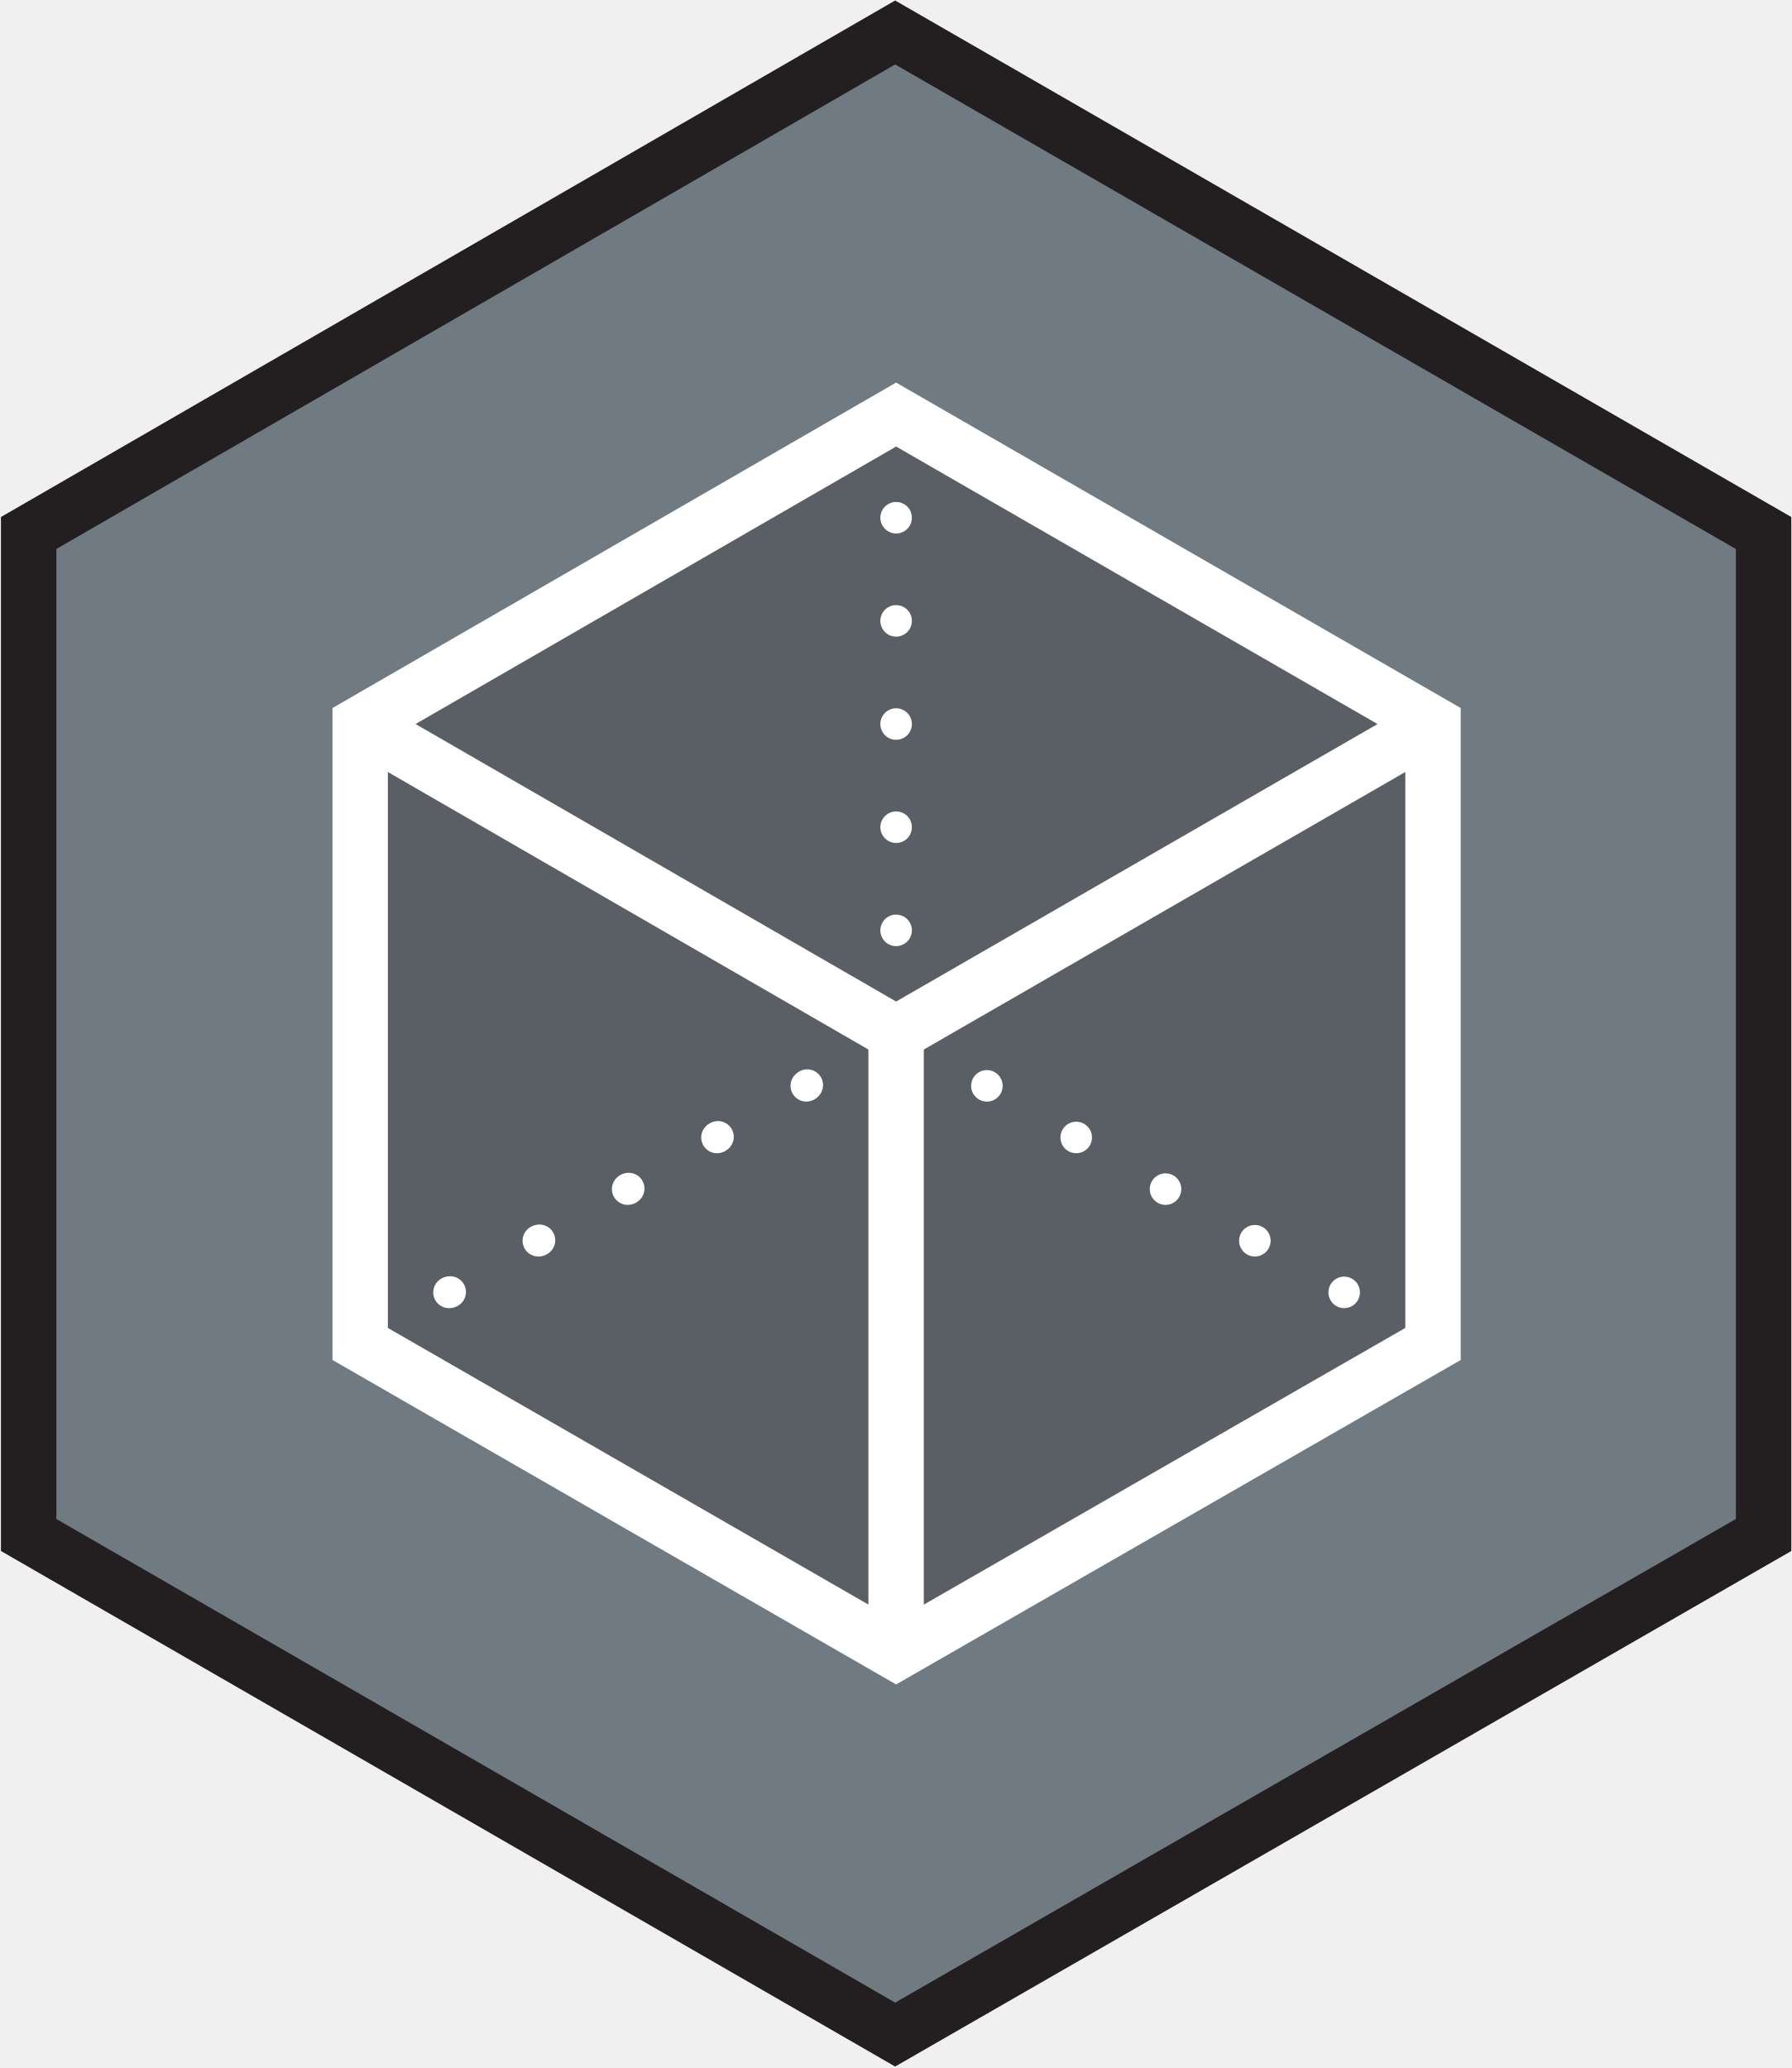
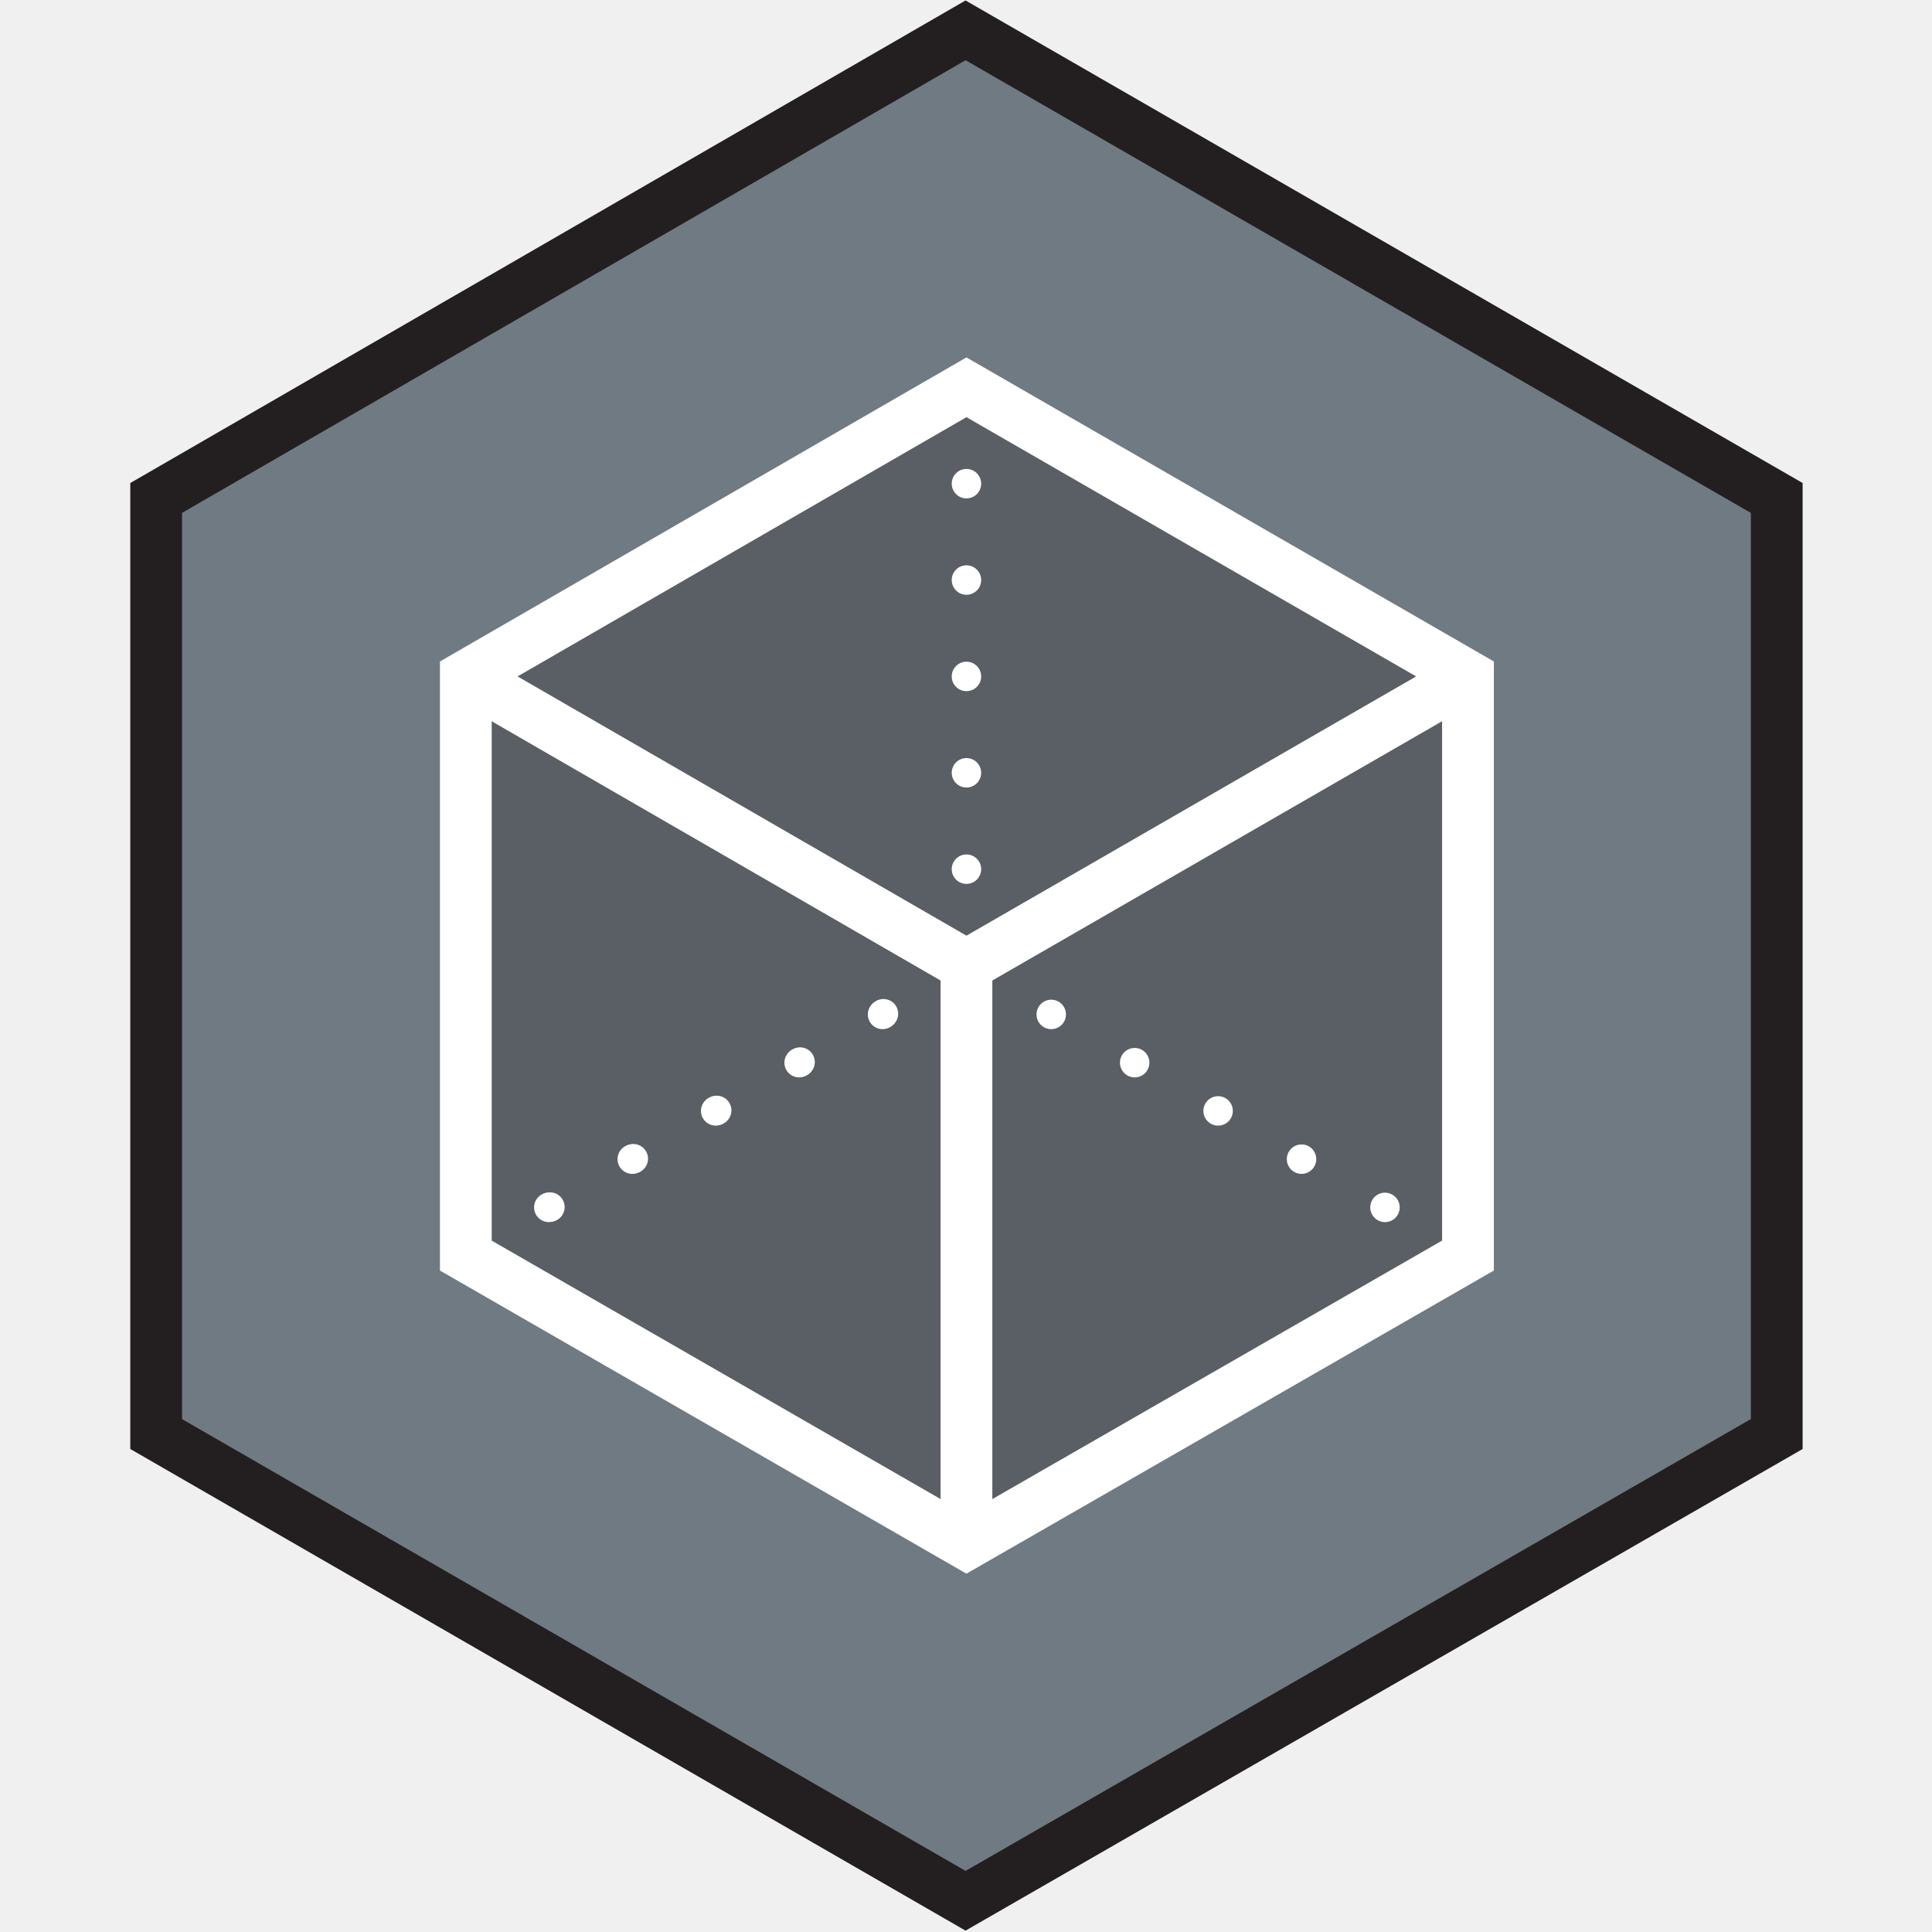
- <svg xmlns="http://www.w3.org/2000/svg" xmlns:xlink="http://www.w3.org/1999/xlink" xml:space="preserve" fill-rule="evenodd" stroke-miterlimit="10" clip-rule="evenodd" viewBox="0 0 187.5 216.5">
+ <svg xmlns="http://www.w3.org/2000/svg" xmlns:xlink="http://www.w3.org/1999/xlink" xml:space="preserve" fill-rule="evenodd" stroke-miterlimit="10" clip-rule="evenodd" viewBox="0 0 187.5 216.5" height="512" width="512">
  <defs>
    <path id="a" fill="none" stroke="#fff" stroke-linecap="round" stroke-linejoin="round" stroke-miterlimit="4" stroke-width="3.3" d="M93.8 108.2h0" />
  </defs>
  <path fill="#707a83" fill-rule="nonzero" d="M184.7 160.7V55.8L93.8 3.4 3 55.8v104.9L93.8 213z" />
  <path fill="none" stroke="#231f20" stroke-width="5.8" d="M184.6 160.7V55.8L93.7 3.4 3 55.8v104.9L93.7 213z" />
  <path fill="#231f20" fill-opacity=".3" fill-rule="nonzero" d="M93.8 43.4 37.7 75.8v64.9L93.8 173l56.2-32.4V75.8Z" />
  <use xlink:href="#a" stroke-linecap="round" stroke-linejoin="round" stroke-miterlimit="4" stroke-width="3.3" />
  <path fill="none" stroke="#fff" stroke-dasharray="0 10.8" stroke-linecap="round" stroke-linejoin="round" stroke-miterlimit="4" stroke-width="3.3" d="M84.5 113.6 42.4 138" />
  <path fill="none" stroke="#fff" stroke-linecap="round" stroke-linejoin="round" stroke-miterlimit="4" stroke-width="3.3" d="M37.7 140.7h0" />
  <path fill="none" stroke="#fff" stroke-dasharray="0 10.8" stroke-linecap="round" stroke-linejoin="round" stroke-miterlimit="4" stroke-width="3.3" d="m47 135.3 42.2-24.4" />
  <path fill="none" stroke="#fff" stroke-linecap="round" stroke-linejoin="round" stroke-miterlimit="4" stroke-width="3.3" d="M150 140.7h0" />
  <path fill="none" stroke="#fff" stroke-dasharray="0 10.8" stroke-linecap="round" stroke-linejoin="round" stroke-miterlimit="4" stroke-width="3.3" d="m140.7 135.3-42.2-24.4" />
  <use xlink:href="#a" stroke-linecap="round" stroke-linejoin="round" stroke-miterlimit="4" stroke-width="3.3" />
  <path fill="none" stroke="#fff" stroke-dasharray="0 10.8" stroke-linecap="round" stroke-linejoin="round" stroke-miterlimit="4" stroke-width="3.3" d="M93.8 97.4V48.8" />
  <path fill="none" stroke="#fff" stroke-linecap="round" stroke-linejoin="round" stroke-miterlimit="4" stroke-width="3.3" d="M93.8 43.4h0" />
  <path fill="none" stroke="#fff" stroke-width="5.8" d="M150 140.7V75.8L93.8 43.4 37.7 75.8v64.9L93.8 173zm-56.2-32.5L150 75.8Z" />
  <path fill="none" stroke="#fff" stroke-width="5.8" d="m37.7 75.8 56.1 32.4v64.9" />
</svg>
